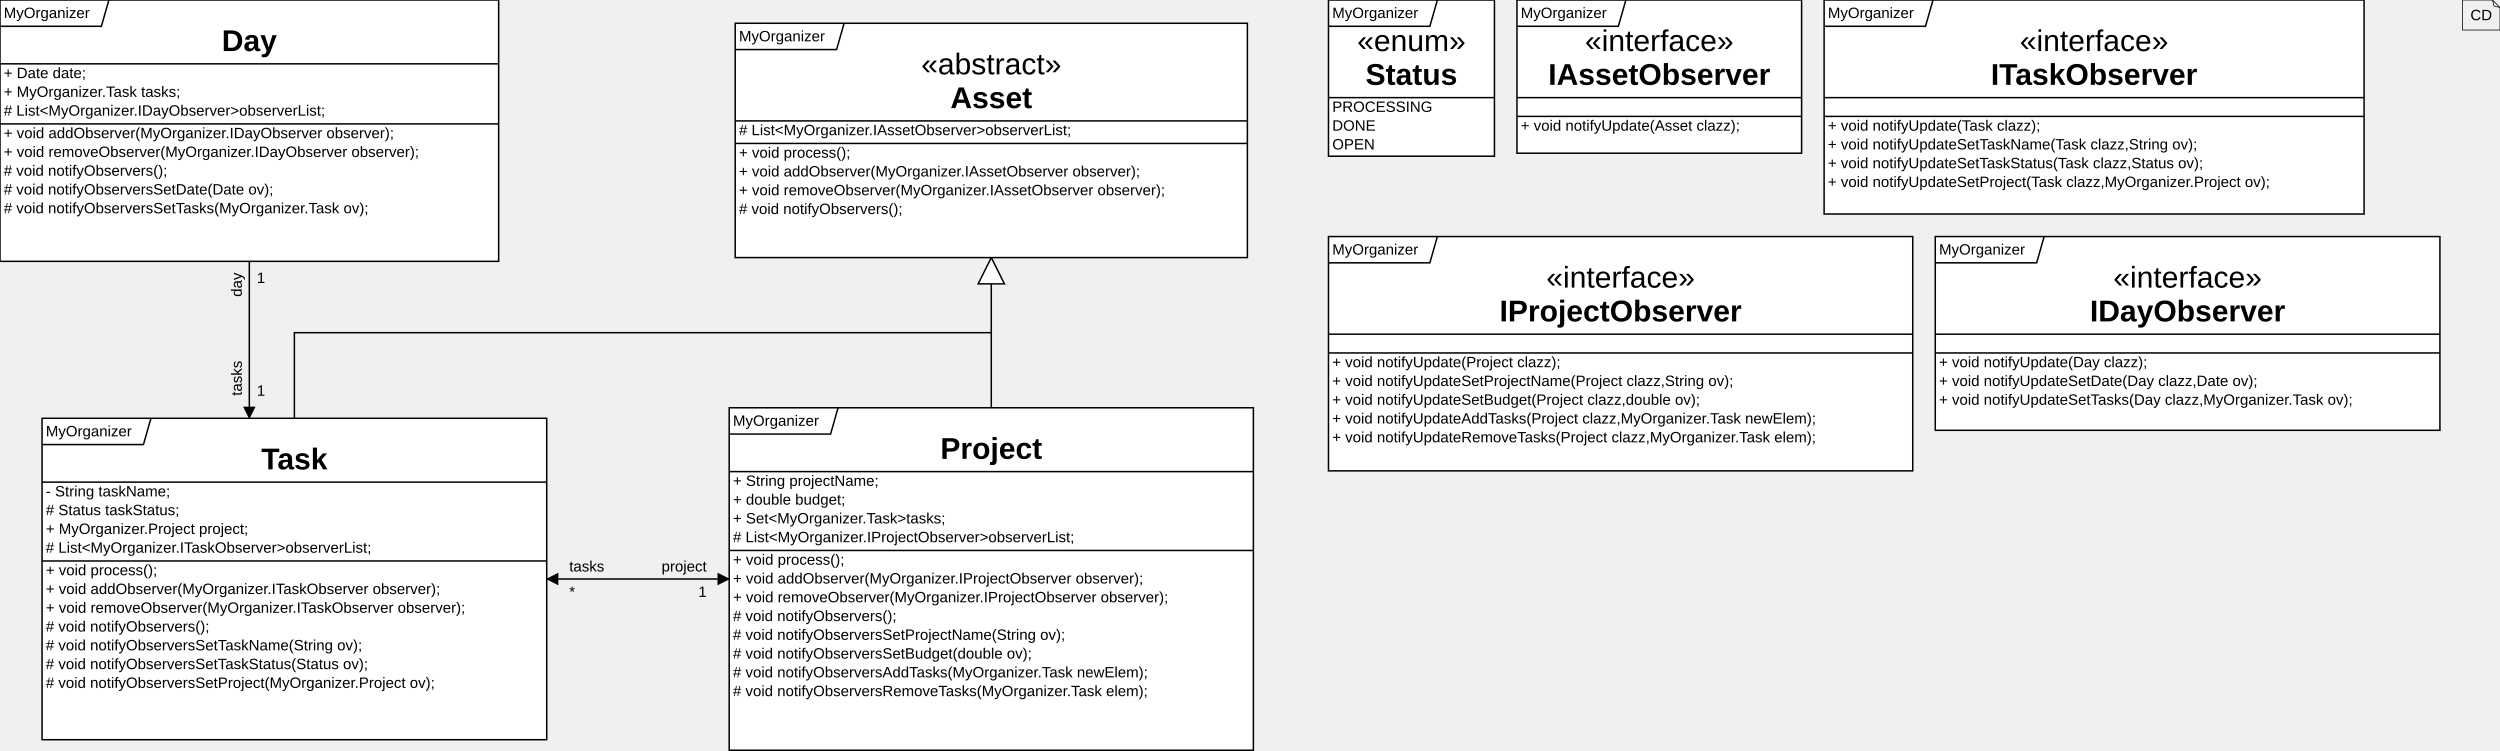
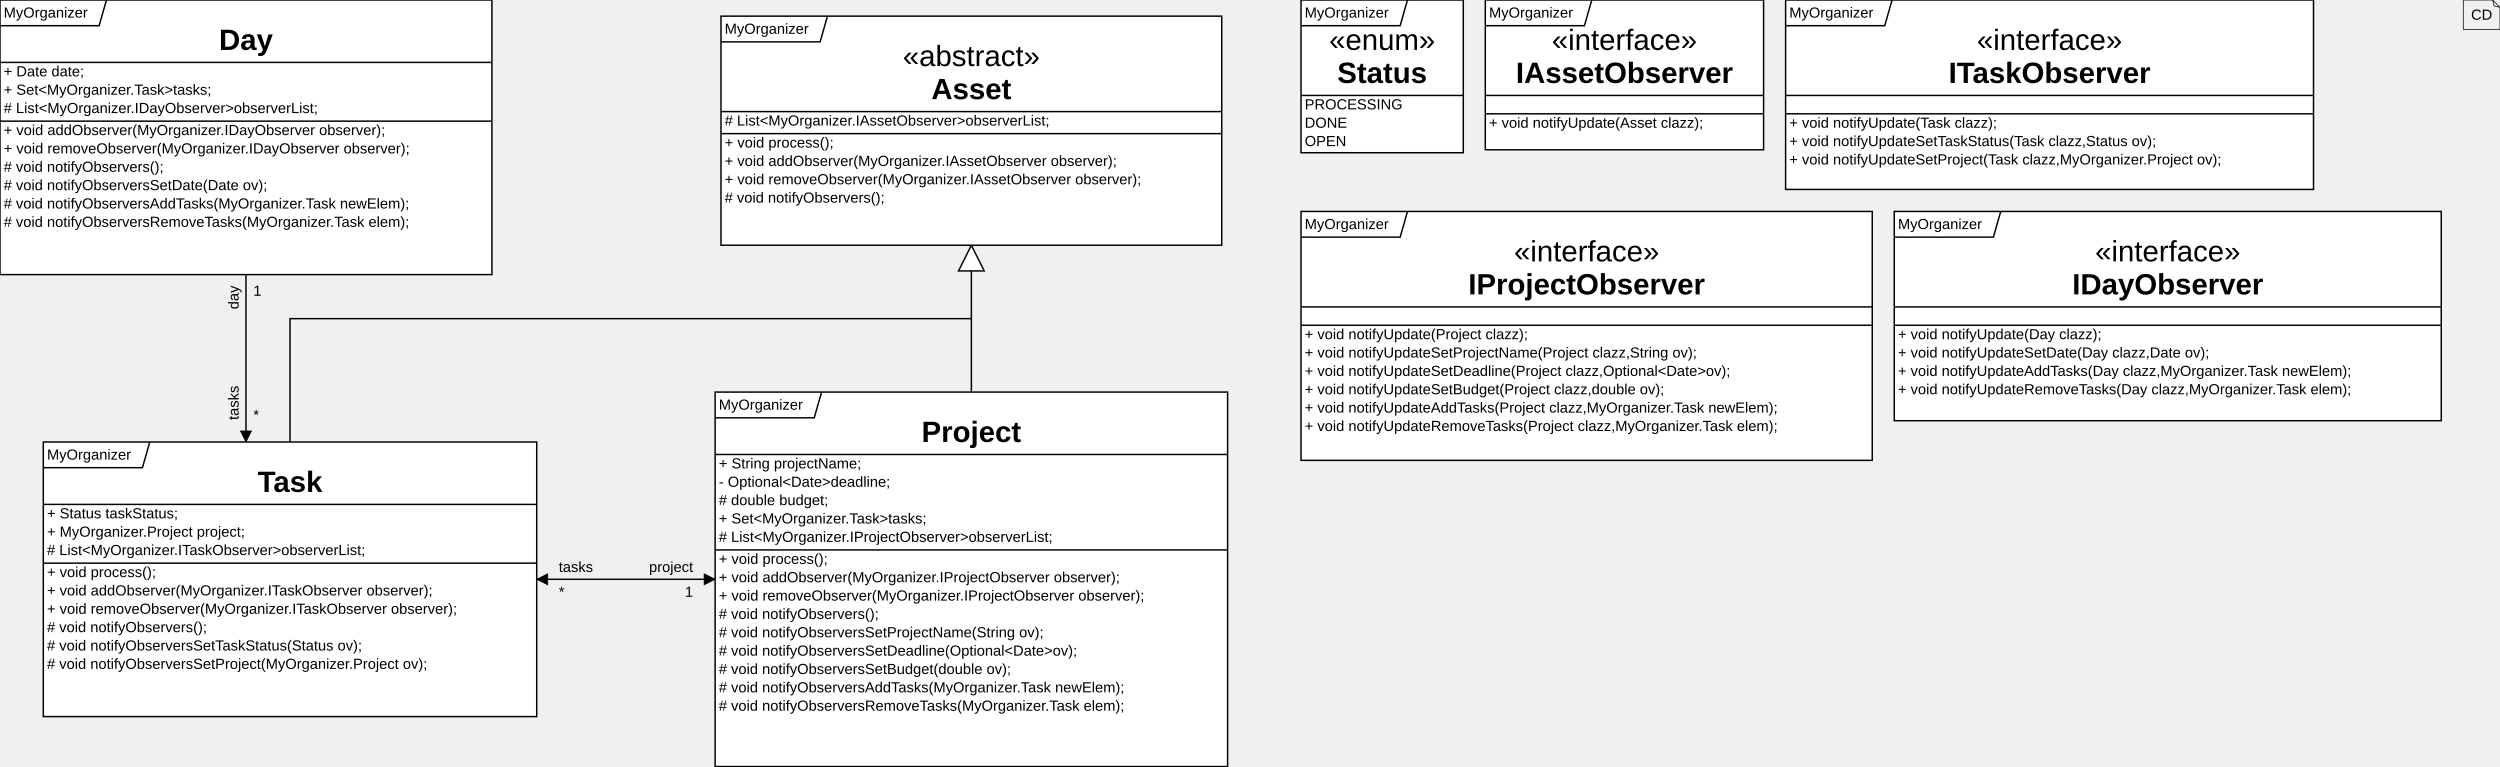
- <svg xmlns="http://www.w3.org/2000/svg" viewBox="0 0 3329.0 999.0">
-   <g>
-     <g>
-       <path class="edgeUnselected" d="M 1320.00, 443.00 L 1320.00, 343.00 " />
-       <text class="edgeUnselected" fill="black" font-family="Arial" font-size="20.0px" text-anchor="middle" transform="rotate(-90.0 1310.0 393.0)" x="1310.0" y="393.0" />
-     </g>
-     <path class="arrowInheritanceUnselected" d="M 1320.00, 343.00 L 1285.00, 325.50 L 1285.00, 360.50 Z " transform="rotate(270 1320.0 343.0)" />
-     <g>
-       <g>
-         <path class="edgeUnselected" d="M 392.00, 557.00 L 392.00, 443.00 L 1320.00, 443.00 " />
-         <text class="edgeUnselected" fill="black" font-family="Arial" font-size="20.0px" text-anchor="middle" transform="rotate(-90.0 382.0 500.0)" x="382.0" y="500.0" />
-       </g>
-     </g>
-     <g>
-       <g>
-         <path class="edgeUnselected" d="M 1320.00, 543.00 L 1320.00, 443.00 " />
-         <text class="edgeUnselected" fill="black" font-family="Arial" font-size="20.0px" text-anchor="middle" transform="rotate(-90.0 1310.0 493.0)" x="1310.0" y="493.0" />
-       </g>
-     </g>
-   </g>
-   <g>
-     <g>
-       <path class="edgeUnselected" d="M 332.00, 348.00 L 332.00, 557.00 " />
-       <text class="edgeUnselected" fill="black" font-family="Arial" font-size="20.0px" text-anchor="middle" transform="rotate(-90.0 322.0 452.5)" x="322.0" y="452.5" />
-     </g>
-     <g>
-       <g>
-         <path class="arrowUnselected" d="M 332.00, 348.00 L 317.00, 340.50 L 317.00, 355.50 Z " fill-opacity="0" stroke-opacity="0" transform="rotate(270 332.0 348.0)" />
-       </g>
-       <text class="edgeUnselected" dominant-baseline="baseline" fill="black" fill-opacity="1" font-family="Arial" font-size="20.0px" id="rotated-text-association-source" text-anchor="end" transform="rotate(-90 322.0 363.0)" x="322.0" y="363.0">day</text>
-       <text class="edgeUnselected" dominant-baseline="hanging" fill="black" fill-opacity="1" font-family="Arial" font-size="20.0px" id="non-rotated-text-association-source" text-anchor="start" x="342.0" y="363.0">1</text>
-     </g>
-     <g>
-       <g>
-         <path class="arrowUnselected" d="M 332.00, 348.00 L 309.50, 333.00 L 287.00, 348.00 L 309.50, 363.00 Z " fill-opacity="0" stroke-opacity="0" transform="rotate(270 332.0 348.0)" />
+ <svg xmlns="http://www.w3.org/2000/svg" viewBox="0 0 3405.0 1044.0">
+   <g>
+     <g>
+       <path class="edgeUnselected" d="M 1323.00, 434.00 L 1323.00, 334.00 " />
+       <text class="edgeUnselected" fill="black" font-family="Arial" font-size="20.0px" text-anchor="middle" transform="rotate(-90.0 1313.0 384.0)" x="1313.0" y="384.0" />
+     </g>
+     <path class="arrowInheritanceUnselected" d="M 1323.00, 334.00 L 1288.00, 316.50 L 1288.00, 351.50 Z " transform="rotate(270 1323.0 334.0)" />
+     <g>
+       <g>
+         <path class="edgeUnselected" d="M 395.00, 602.00 L 395.00, 434.00 L 1323.00, 434.00 " />
+         <text class="edgeUnselected" fill="black" font-family="Arial" font-size="20.0px" text-anchor="middle" transform="rotate(-90.0 385.0 518.0)" x="385.0" y="518.0" />
+       </g>
+     </g>
+     <g>
+       <g>
+         <path class="edgeUnselected" d="M 1323.00, 534.00 L 1323.00, 434.00 " />
+         <text class="edgeUnselected" fill="black" font-family="Arial" font-size="20.0px" text-anchor="middle" transform="rotate(-90.0 1313.0 484.0)" x="1313.0" y="484.0" />
+       </g>
+     </g>
+   </g>
+   <g>
+     <g>
+       <path class="edgeUnselected" d="M 335.00, 374.00 L 335.00, 602.00 " />
+       <text class="edgeUnselected" fill="black" font-family="Arial" font-size="20.0px" text-anchor="middle" transform="rotate(-90.0 325.0 488.0)" x="325.0" y="488.0" />
+     </g>
+     <g>
+       <g>
+         <path class="arrowUnselected" d="M 335.00, 374.00 L 320.00, 366.50 L 320.00, 381.50 Z " fill-opacity="0" stroke-opacity="0" transform="rotate(270 335.0 374.0)" />
+       </g>
+       <text class="edgeUnselected" dominant-baseline="baseline" fill="black" fill-opacity="1" font-family="Arial" font-size="20.0px" id="rotated-text-association-source" text-anchor="end" transform="rotate(-90 325.0 389.0)" x="325.0" y="389.0">day</text>
+       <text class="edgeUnselected" dominant-baseline="hanging" fill="black" fill-opacity="1" font-family="Arial" font-size="20.0px" id="non-rotated-text-association-source" text-anchor="start" x="345.0" y="389.0">1</text>
+     </g>
+     <g>
+       <g>
+         <path class="arrowUnselected" d="M 335.00, 374.00 L 312.50, 359.00 L 290.00, 374.00 L 312.50, 389.00 Z " fill-opacity="0" stroke-opacity="0" transform="rotate(270 335.0 374.0)" />
        <g>
-           <path class="arrowUnselected" d="M 332.00, 393.00 L 317.00, 385.50 L 317.00, 400.50 Z " fill-opacity="0" stroke-opacity="0" transform="rotate(270 332.0 393.0)" />
+           <path class="arrowUnselected" d="M 335.00, 419.00 L 320.00, 411.50 L 320.00, 426.50 Z " fill-opacity="0" stroke-opacity="0" transform="rotate(270 335.0 419.0)" />
        </g>
-         <text class="edgeUnselected" dominant-baseline="baseline" fill="black" fill-opacity="0" font-family="Arial" font-size="20.0px" id="rotated-text-composition-source" text-anchor="end" transform="rotate(-90 322.0 408.0)" x="322.0" y="408.0">day</text>
-       </g>
-     </g>
-     <g>
-       <g>
-         <path class="arrowUnselected" d="M 332.00, 557.00 L 317.00, 549.50 L 317.00, 564.50 Z " fill-opacity="1" stroke-opacity="1" transform="rotate(90 332.0 557.0)" />
-       </g>
-       <text class="edgeUnselected" dominant-baseline="baseline" fill="black" fill-opacity="1" font-family="Arial" font-size="20.0px" id="rotated-text-association-target" text-anchor="start" transform="rotate(-90 322.0 527.0)" x="322.0" y="527.0">tasks</text>
-       <text class="edgeUnselected" dominant-baseline="baseline" fill="black" fill-opacity="1" font-family="Arial" font-size="20.0px" id="non-rotated-text-association-target" text-anchor="start" x="342.0" y="527.0">1</text>
-     </g>
-     <g>
-       <g>
-         <path class="arrowUnselected" d="M 332.00, 557.00 L 309.50, 542.00 L 287.00, 557.00 L 309.50, 572.00 Z " fill-opacity="0" stroke-opacity="0" transform="rotate(90 332.0 557.0)" />
+         <text class="edgeUnselected" dominant-baseline="baseline" fill="black" fill-opacity="0" font-family="Arial" font-size="20.0px" id="rotated-text-composition-source" text-anchor="end" transform="rotate(-90 325.0 434.0)" x="325.0" y="434.0">day</text>
+       </g>
+     </g>
+     <g>
+       <g>
+         <path class="arrowUnselected" d="M 335.00, 602.00 L 320.00, 594.50 L 320.00, 609.50 Z " fill-opacity="1" stroke-opacity="1" transform="rotate(90 335.0 602.0)" />
+       </g>
+       <text class="edgeUnselected" dominant-baseline="baseline" fill="black" fill-opacity="1" font-family="Arial" font-size="20.0px" id="rotated-text-association-target" text-anchor="start" transform="rotate(-90 325.0 572.0)" x="325.0" y="572.0">tasks</text>
+       <text class="edgeUnselected" dominant-baseline="baseline" fill="black" fill-opacity="1" font-family="Arial" font-size="20.0px" id="non-rotated-text-association-target" text-anchor="start" x="345.0" y="572.0">*</text>
+     </g>
+     <g>
+       <g>
+         <path class="arrowUnselected" d="M 335.00, 602.00 L 312.50, 587.00 L 290.00, 602.00 L 312.50, 617.00 Z " fill-opacity="0" stroke-opacity="0" transform="rotate(90 335.0 602.0)" />
        <g>
-           <path class="arrowUnselected" d="M 332.00, 512.00 L 317.00, 504.50 L 317.00, 519.50 Z " fill-opacity="0" stroke-opacity="0" transform="rotate(90 332.0 512.0)" />
+           <path class="arrowUnselected" d="M 335.00, 557.00 L 320.00, 549.50 L 320.00, 564.50 Z " fill-opacity="0" stroke-opacity="0" transform="rotate(90 335.0 557.0)" />
        </g>
-         <text class="edgeUnselected" dominant-baseline="hanging" fill="black" fill-opacity="0" font-family="Arial" font-size="20.0px" id="rotated-text-composition-target" text-anchor="start" transform="rotate(-90 342.0 482.0)" x="342.0" y="482.0">tasks</text>
-       </g>
-     </g>
-   </g>
-   <g>
-     <g>
-       <path class="edgeUnselected" d="M 728.00, 771.00 L 971.00, 771.00 " />
-       <text class="edgeUnselected" fill="black" font-family="Arial" font-size="20.0px" text-anchor="middle" transform="rotate(0.0 849.5 761.0)" x="849.5" y="761.0" />
-     </g>
-     <g>
-       <g>
-         <path class="arrowUnselected" d="M 728.00, 771.00 L 713.00, 763.50 L 713.00, 778.50 Z " fill-opacity="1" stroke-opacity="1" transform="rotate(180 728.0 771.0)" />
-       </g>
-       <text class="edgeUnselected" dominant-baseline="baseline" fill="black" fill-opacity="1" font-family="Arial" font-size="20.0px" id="rotated-text-association-source" text-anchor="start" transform="rotate(0 758.0 761.0)" x="758.0" y="761.0">tasks</text>
-       <text class="edgeUnselected" dominant-baseline="hanging" fill="black" fill-opacity="1" font-family="Arial" font-size="20.0px" id="non-rotated-text-association-source" text-anchor="start" x="758.0" y="781.0">*</text>
-     </g>
-     <g>
-       <g>
-         <path class="arrowUnselected" d="M 728.00, 771.00 L 705.50, 756.00 L 683.00, 771.00 L 705.50, 786.00 Z " fill-opacity="0" stroke-opacity="0" transform="rotate(180 728.0 771.0)" />
+         <text class="edgeUnselected" dominant-baseline="hanging" fill="black" fill-opacity="0" font-family="Arial" font-size="20.0px" id="rotated-text-composition-target" text-anchor="start" transform="rotate(-90 345.0 527.0)" x="345.0" y="527.0">tasks</text>
+       </g>
+     </g>
+   </g>
+   <g>
+     <g>
+       <path class="edgeUnselected" d="M 731.00, 789.00 L 974.00, 789.00 " />
+       <text class="edgeUnselected" fill="black" font-family="Arial" font-size="20.0px" text-anchor="middle" transform="rotate(0.0 852.5 779.0)" x="852.5" y="779.0" />
+     </g>
+     <g>
+       <g>
+         <path class="arrowUnselected" d="M 731.00, 789.00 L 716.00, 781.50 L 716.00, 796.50 Z " fill-opacity="1" stroke-opacity="1" transform="rotate(180 731.0 789.0)" />
+       </g>
+       <text class="edgeUnselected" dominant-baseline="baseline" fill="black" fill-opacity="1" font-family="Arial" font-size="20.0px" id="rotated-text-association-source" text-anchor="start" transform="rotate(0 761.0 779.0)" x="761.0" y="779.0">tasks</text>
+       <text class="edgeUnselected" dominant-baseline="hanging" fill="black" fill-opacity="1" font-family="Arial" font-size="20.0px" id="non-rotated-text-association-source" text-anchor="start" x="761.0" y="799.0">*</text>
+     </g>
+     <g>
+       <g>
+         <path class="arrowUnselected" d="M 731.00, 789.00 L 708.50, 774.00 L 686.00, 789.00 L 708.50, 804.00 Z " fill-opacity="0" stroke-opacity="0" transform="rotate(180 731.0 789.0)" />
        <g>
-           <path class="arrowUnselected" d="M 773.00, 771.00 L 758.00, 763.50 L 758.00, 778.50 Z " fill-opacity="0" stroke-opacity="0" transform="rotate(180 773.0 771.0)" />
+           <path class="arrowUnselected" d="M 776.00, 789.00 L 761.00, 781.50 L 761.00, 796.50 Z " fill-opacity="0" stroke-opacity="0" transform="rotate(180 776.0 789.0)" />
        </g>
-         <text class="edgeUnselected" dominant-baseline="hanging" fill="black" fill-opacity="0" font-family="Arial" font-size="20.0px" id="rotated-text-composition-source" text-anchor="start" transform="rotate(0 803.0 781.0)" x="803.0" y="781.0">tasks</text>
-       </g>
-     </g>
-     <g>
-       <g>
-         <path class="arrowUnselected" d="M 971.00, 771.00 L 956.00, 763.50 L 956.00, 778.50 Z " fill-opacity="1" stroke-opacity="1" transform="rotate(0 971.0 771.0)" />
-       </g>
-       <text class="edgeUnselected" dominant-baseline="baseline" fill="black" fill-opacity="1" font-family="Arial" font-size="20.0px" id="rotated-text-association-target" text-anchor="end" transform="rotate(0 941.0 761.0)" x="941.0" y="761.0">project</text>
-       <text class="edgeUnselected" dominant-baseline="hanging" fill="black" fill-opacity="1" font-family="Arial" font-size="20.0px" id="non-rotated-text-association-target" text-anchor="end" x="941.0" y="781.0">1</text>
-     </g>
-     <g>
-       <g>
-         <path class="arrowUnselected" d="M 971.00, 771.00 L 948.50, 756.00 L 926.00, 771.00 L 948.50, 786.00 Z " fill-opacity="0" stroke-opacity="0" transform="rotate(0 971.0 771.0)" />
+         <text class="edgeUnselected" dominant-baseline="hanging" fill="black" fill-opacity="0" font-family="Arial" font-size="20.0px" id="rotated-text-composition-source" text-anchor="start" transform="rotate(0 806.0 799.0)" x="806.0" y="799.0">tasks</text>
+       </g>
+     </g>
+     <g>
+       <g>
+         <path class="arrowUnselected" d="M 974.00, 789.00 L 959.00, 781.50 L 959.00, 796.50 Z " fill-opacity="1" stroke-opacity="1" transform="rotate(0 974.0 789.0)" />
+       </g>
+       <text class="edgeUnselected" dominant-baseline="baseline" fill="black" fill-opacity="1" font-family="Arial" font-size="20.0px" id="rotated-text-association-target" text-anchor="end" transform="rotate(0 944.0 779.0)" x="944.0" y="779.0">project</text>
+       <text class="edgeUnselected" dominant-baseline="hanging" fill="black" fill-opacity="1" font-family="Arial" font-size="20.0px" id="non-rotated-text-association-target" text-anchor="end" x="944.0" y="799.0">1</text>
+     </g>
+     <g>
+       <g>
+         <path class="arrowUnselected" d="M 974.00, 789.00 L 951.50, 774.00 L 929.00, 789.00 L 951.50, 804.00 Z " fill-opacity="0" stroke-opacity="0" transform="rotate(0 974.0 789.0)" />
        <g>
-           <path class="arrowUnselected" d="M 926.00, 771.00 L 911.00, 763.50 L 911.00, 778.50 Z " fill-opacity="0" stroke-opacity="0" transform="rotate(0 926.0 771.0)" />
+           <path class="arrowUnselected" d="M 929.00, 789.00 L 914.00, 781.50 L 914.00, 796.50 Z " fill-opacity="0" stroke-opacity="0" transform="rotate(0 929.0 789.0)" />
        </g>
-         <text class="edgeUnselected" dominant-baseline="baseline" fill="black" fill-opacity="0" font-family="Arial" font-size="20.0px" id="rotated-text-composition-target" text-anchor="end" transform="rotate(0 896.0 761.0)" x="896.0" y="761.0">project</text>
-       </g>
-     </g>
-   </g>
-   <g>
-     <rect class="class-rect" fill="white" height="208.0" stroke="black" width="221.0" x="1769.0" y="0.0" />
-     <text class="clickable-class-component" dy="0.7em" fill="black" font-family="Arial" font-size="20.0px" opacity="1.0" x="1774.0" y="10.0">MyOrganizer</text>
-     <path class="inter-class-separator" d="M 1769.00, 35.00 L 1904.00, 35.00 L 1914.00, 0.00 " fill="none" opacity="1.0" stroke="black" />
-     <text dy="0.7em" fill="black" font-family="Arial" font-size="40.0px" text-anchor="middle" x="1879.5" y="40.0">«enum»</text>
-     <text dy="0.7em" fill="black" font-family="Arial" font-size="40.0px" font-weight="bold" text-anchor="middle" x="1879.5" y="85.0">Status</text>
-     <line class="inner-class-separator" opacity="1.0" stroke="black" x1="1769.0" x2="1990.0" y1="130.0" y2="130.0" />
-     <g>
-       <text dy="0.7em" fill="black" font-family="Arial" font-size="20.0px" x="1774.0" y="135.0">PROCESSING</text>
-       <text dy="0.7em" fill="black" font-family="Arial" font-size="20.0px" x="1774.0" y="160.0">DONE</text>
-       <text dy="0.7em" fill="black" font-family="Arial" font-size="20.0px" x="1774.0" y="185.0">OPEN</text>
-     </g>
-     <line class="inner-class-separator" opacity="0.0" stroke="black" x1="1769.0" x2="1990.0" y1="210.0" y2="210.0" />
-     <g />
-     <line class="inner-class-separator" opacity="0.0" stroke="black" x1="1769.0" x2="1990.0" y1="210.0" y2="210.0" />
-     <g />
-   </g>
-   <g>
-     <rect class="class-rect" fill="white" height="312.0" stroke="black" width="682.0" x="979.0" y="31.0" />
-     <text dy="0.7em" fill="black" font-family="Arial" font-size="20.0px" opacity="1.0" x="984.0" y="41.0">MyOrganizer</text>
-     <path class="inter-class-separator" d="M 979.00, 66.00 L 1114.00, 66.00 L 1124.00, 31.00 " fill="none" opacity="1.0" stroke="black" />
-     <text dy="0.7em" fill="black" font-family="Arial" font-size="40.0px" opacity="1.0" text-anchor="middle" x="1320.0" y="71.0">«abstract»</text>
-     <text dy="0.7em" fill="black" font-family="Arial" font-size="40.0px" font-weight="bold" text-anchor="middle" x="1320.0" y="116.0">Asset</text>
-     <line class="inner-class-separator" opacity="1.0" stroke="black" x1="979.0" x2="1661.0" y1="161.0" y2="161.0" />
-     <g>
-       <text dy="0.7em" fill="black" font-family="Arial" font-size="20.0px" text-decoration="" x="984.0" y="166.0">#  List&lt;MyOrganizer.IAssetObserver&gt;observerList;
- </text>
-     </g>
-     <line class="inner-class-separator" opacity="1.0" stroke="black" x1="979.0" x2="1661.0" y1="191.0" y2="191.0" />
-     <g>
-       <text dy="0.7em" fill="black" font-family="Arial" font-size="20.0px" text-decoration="" x="984.0" y="196.0">+  void process();
- </text>
-       <text dy="0.7em" fill="black" font-family="Arial" font-size="20.0px" text-decoration="" x="984.0" y="221.0">+  void addObserver(MyOrganizer.IAssetObserver observer);
- </text>
-       <text dy="0.7em" fill="black" font-family="Arial" font-size="20.0px" text-decoration="" x="984.0" y="246.0">+  void removeObserver(MyOrganizer.IAssetObserver observer);
- </text>
-       <text dy="0.7em" fill="black" font-family="Arial" font-size="20.0px" text-decoration="" x="984.0" y="271.0">#  void notifyObservers();
- </text>
-     </g>
-   </g>
-   <g>
-     <rect class="class-rect" fill="white" height="428.0" stroke="black" width="672.0" x="56.0" y="557.0" />
-     <text dy="0.7em" fill="black" font-family="Arial" font-size="20.0px" opacity="1.0" x="61.0" y="567.0">MyOrganizer</text>
-     <path class="inter-class-separator" d="M 56.00, 592.00 L 191.00, 592.00 L 201.00, 557.00 " fill="none" opacity="1.0" stroke="black" />
-     <text dy="0.7em" fill="black" font-family="Arial" font-size="40.0px" opacity="0.0" text-anchor="middle" x="392.0" y="597.0" />
-     <text dy="0.7em" fill="black" font-family="Arial" font-size="40.0px" font-weight="bold" text-anchor="middle" x="392.0" y="597.0">Task</text>
-     <line class="inner-class-separator" opacity="1.0" stroke="black" x1="56.0" x2="728.0" y1="642.0" y2="642.0" />
-     <g>
-       <text dy="0.7em" fill="black" font-family="Arial" font-size="20.0px" text-decoration="" x="61.0" y="647.0">-  String taskName;
- </text>
-       <text dy="0.7em" fill="black" font-family="Arial" font-size="20.0px" text-decoration="" x="61.0" y="672.0">#  Status taskStatus;
- </text>
-       <text dy="0.7em" fill="black" font-family="Arial" font-size="20.0px" text-decoration="" x="61.0" y="697.0">+  MyOrganizer.Project project;
- </text>
-       <text dy="0.7em" fill="black" font-family="Arial" font-size="20.0px" text-decoration="" x="61.0" y="722.0">#  List&lt;MyOrganizer.ITaskObserver&gt;observerList;
- </text>
-     </g>
-     <line class="inner-class-separator" opacity="1.0" stroke="black" x1="56.0" x2="728.0" y1="747.0" y2="747.0" />
-     <g>
-       <text dy="0.7em" fill="black" font-family="Arial" font-size="20.0px" text-decoration="" x="61.0" y="752.0">+  void process();
- </text>
-       <text dy="0.7em" fill="black" font-family="Arial" font-size="20.0px" text-decoration="" x="61.0" y="777.0">+  void addObserver(MyOrganizer.ITaskObserver observer);
- </text>
-       <text dy="0.7em" fill="black" font-family="Arial" font-size="20.0px" text-decoration="" x="61.0" y="802.0">+  void removeObserver(MyOrganizer.ITaskObserver observer);
- </text>
-       <text dy="0.7em" fill="black" font-family="Arial" font-size="20.0px" text-decoration="" x="61.0" y="827.0">#  void notifyObservers();
- </text>
-       <text dy="0.7em" fill="black" font-family="Arial" font-size="20.0px" text-decoration="" x="61.0" y="852.0">#  void notifyObserversSetTaskName(String ov);
- </text>
-       <text dy="0.7em" fill="black" font-family="Arial" font-size="20.0px" text-decoration="" x="61.0" y="877.0">#  void notifyObserversSetTaskStatus(Status ov);
- </text>
-       <text dy="0.7em" fill="black" font-family="Arial" font-size="20.0px" text-decoration="" x="61.0" y="902.0">#  void notifyObserversSetProject(MyOrganizer.Project ov);
- </text>
-     </g>
-   </g>
-   <g>
-     <rect class="class-rect" fill="white" height="456.0" stroke="black" width="698.0" x="971.0" y="543.0" />
-     <text dy="0.7em" fill="black" font-family="Arial" font-size="20.0px" opacity="1.0" x="976.0" y="553.0">MyOrganizer</text>
-     <path class="inter-class-separator" d="M 971.00, 578.00 L 1106.00, 578.00 L 1116.00, 543.00 " fill="none" opacity="1.0" stroke="black" />
-     <text dy="0.7em" fill="black" font-family="Arial" font-size="40.0px" opacity="0.0" text-anchor="middle" x="1320.0" y="583.0" />
-     <text dy="0.7em" fill="black" font-family="Arial" font-size="40.0px" font-weight="bold" text-anchor="middle" x="1320.0" y="583.0">Project</text>
-     <line class="inner-class-separator" opacity="1.0" stroke="black" x1="971.0" x2="1669.0" y1="628.0" y2="628.0" />
-     <g>
-       <text dy="0.7em" fill="black" font-family="Arial" font-size="20.0px" text-decoration="" x="976.0" y="633.0">+  String projectName;
- </text>
-       <text dy="0.7em" fill="black" font-family="Arial" font-size="20.0px" text-decoration="" x="976.0" y="658.0">+  double budget;
- </text>
-       <text dy="0.7em" fill="black" font-family="Arial" font-size="20.0px" text-decoration="" x="976.0" y="683.0">+  Set&lt;MyOrganizer.Task&gt;tasks;
- </text>
-       <text dy="0.7em" fill="black" font-family="Arial" font-size="20.0px" text-decoration="" x="976.0" y="708.0">#  List&lt;MyOrganizer.IProjectObserver&gt;observerList;
- </text>
-     </g>
-     <line class="inner-class-separator" opacity="1.0" stroke="black" x1="971.0" x2="1669.0" y1="733.0" y2="733.0" />
-     <g>
-       <text dy="0.7em" fill="black" font-family="Arial" font-size="20.0px" text-decoration="" x="976.0" y="738.0">+  void process();
- </text>
-       <text dy="0.7em" fill="black" font-family="Arial" font-size="20.0px" text-decoration="" x="976.0" y="763.0">+  void addObserver(MyOrganizer.IProjectObserver observer);
- </text>
-       <text dy="0.7em" fill="black" font-family="Arial" font-size="20.0px" text-decoration="" x="976.0" y="788.0">+  void removeObserver(MyOrganizer.IProjectObserver observer);
- </text>
-       <text dy="0.7em" fill="black" font-family="Arial" font-size="20.0px" text-decoration="" x="976.0" y="813.0">#  void notifyObservers();
- </text>
-       <text dy="0.7em" fill="black" font-family="Arial" font-size="20.0px" text-decoration="" x="976.0" y="838.0">#  void notifyObserversSetProjectName(String ov);
- </text>
-       <text dy="0.7em" fill="black" font-family="Arial" font-size="20.0px" text-decoration="" x="976.0" y="863.0">#  void notifyObserversSetBudget(double ov);
- </text>
-       <text dy="0.7em" fill="black" font-family="Arial" font-size="20.0px" text-decoration="" x="976.0" y="888.0">#  void notifyObserversAddTasks(MyOrganizer.Task newElem);
- </text>
-       <text dy="0.7em" fill="black" font-family="Arial" font-size="20.0px" text-decoration="" x="976.0" y="913.0">#  void notifyObserversRemoveTasks(MyOrganizer.Task elem);
- </text>
-     </g>
-   </g>
-   <g>
-     <rect class="class-rect" fill="white" height="348.0" stroke="black" width="664.0" x="0.0" y="0.0" />
+         <text class="edgeUnselected" dominant-baseline="baseline" fill="black" fill-opacity="0" font-family="Arial" font-size="20.0px" id="rotated-text-composition-target" text-anchor="end" transform="rotate(0 899.0 779.0)" x="899.0" y="779.0">project</text>
+       </g>
+     </g>
+   </g>
+   <g>
+     <rect class="class-rect" fill="white" height="208.0" stroke="black" width="221.0" x="1772.0" y="0.0" />
+     <text class="clickable-class-component" dy="0.7em" fill="black" font-family="Arial" font-size="20.0px" opacity="1.0" x="1777.0" y="10.0">MyOrganizer</text>
+     <path class="inter-class-separator" d="M 1772.00, 35.00 L 1907.00, 35.00 L 1917.00, 0.00 " fill="none" opacity="1.0" stroke="black" />
+     <text dy="0.7em" fill="black" font-family="Arial" font-size="40.0px" text-anchor="middle" x="1882.5" y="40.0">«enum»</text>
+     <text dy="0.7em" fill="black" font-family="Arial" font-size="40.0px" font-weight="bold" text-anchor="middle" x="1882.5" y="85.0">Status</text>
+     <line class="inner-class-separator" opacity="1.0" stroke="black" x1="1772.0" x2="1993.0" y1="130.0" y2="130.0" />
+     <g>
+       <text dy="0.7em" fill="black" font-family="Arial" font-size="20.0px" x="1777.0" y="135.0">PROCESSING</text>
+       <text dy="0.7em" fill="black" font-family="Arial" font-size="20.0px" x="1777.0" y="160.0">DONE</text>
+       <text dy="0.7em" fill="black" font-family="Arial" font-size="20.0px" x="1777.0" y="185.0">OPEN</text>
+     </g>
+     <line class="inner-class-separator" opacity="0.0" stroke="black" x1="1772.0" x2="1993.0" y1="210.0" y2="210.0" />
+     <g />
+     <line class="inner-class-separator" opacity="0.0" stroke="black" x1="1772.0" x2="1993.0" y1="210.0" y2="210.0" />
+     <g />
+   </g>
+   <g>
+     <rect class="class-rect" fill="white" height="312.0" stroke="black" width="682.0" x="982.0" y="22.0" />
+     <text dy="0.7em" fill="black" font-family="Arial" font-size="20.0px" opacity="1.0" x="987.0" y="32.0">MyOrganizer</text>
+     <path class="inter-class-separator" d="M 982.00, 57.00 L 1117.00, 57.00 L 1127.00, 22.00 " fill="none" opacity="1.0" stroke="black" />
+     <text dy="0.7em" fill="black" font-family="Arial" font-size="40.0px" opacity="1.0" text-anchor="middle" x="1323.0" y="62.0">«abstract»</text>
+     <text dy="0.7em" fill="black" font-family="Arial" font-size="40.0px" font-weight="bold" text-anchor="middle" x="1323.0" y="107.0">Asset</text>
+     <line class="inner-class-separator" opacity="1.0" stroke="black" x1="982.0" x2="1664.0" y1="152.0" y2="152.0" />
+     <g>
+       <text dy="0.7em" fill="black" font-family="Arial" font-size="20.0px" text-decoration="" x="987.0" y="157.0">#  List&lt;MyOrganizer.IAssetObserver&gt;observerList;
+ </text>
+     </g>
+     <line class="inner-class-separator" opacity="1.0" stroke="black" x1="982.0" x2="1664.0" y1="182.0" y2="182.0" />
+     <g>
+       <text dy="0.7em" fill="black" font-family="Arial" font-size="20.0px" text-decoration="" x="987.0" y="187.0">+  void process();
+ </text>
+       <text dy="0.7em" fill="black" font-family="Arial" font-size="20.0px" text-decoration="" x="987.0" y="212.0">+  void addObserver(MyOrganizer.IAssetObserver observer);
+ </text>
+       <text dy="0.7em" fill="black" font-family="Arial" font-size="20.0px" text-decoration="" x="987.0" y="237.0">+  void removeObserver(MyOrganizer.IAssetObserver observer);
+ </text>
+       <text dy="0.7em" fill="black" font-family="Arial" font-size="20.0px" text-decoration="" x="987.0" y="262.0">#  void notifyObservers();
+ </text>
+     </g>
+   </g>
+   <g>
+     <rect class="class-rect" fill="white" height="374.0" stroke="black" width="672.0" x="59.0" y="602.0" />
+     <text dy="0.7em" fill="black" font-family="Arial" font-size="20.0px" opacity="1.0" x="64.0" y="612.0">MyOrganizer</text>
+     <path class="inter-class-separator" d="M 59.00, 637.00 L 194.00, 637.00 L 204.00, 602.00 " fill="none" opacity="1.0" stroke="black" />
+     <text dy="0.7em" fill="black" font-family="Arial" font-size="40.0px" opacity="0.0" text-anchor="middle" x="395.0" y="642.0" />
+     <text dy="0.7em" fill="black" font-family="Arial" font-size="40.0px" font-weight="bold" text-anchor="middle" x="395.0" y="642.0">Task</text>
+     <line class="inner-class-separator" opacity="1.0" stroke="black" x1="59.0" x2="731.0" y1="687.0" y2="687.0" />
+     <g>
+       <text dy="0.7em" fill="black" font-family="Arial" font-size="20.0px" text-decoration="" x="64.0" y="692.0">+  Status taskStatus;
+ </text>
+       <text dy="0.7em" fill="black" font-family="Arial" font-size="20.0px" text-decoration="" x="64.0" y="717.0">+  MyOrganizer.Project project;
+ </text>
+       <text dy="0.7em" fill="black" font-family="Arial" font-size="20.0px" text-decoration="" x="64.0" y="742.0">#  List&lt;MyOrganizer.ITaskObserver&gt;observerList;
+ </text>
+     </g>
+     <line class="inner-class-separator" opacity="1.0" stroke="black" x1="59.0" x2="731.0" y1="767.0" y2="767.0" />
+     <g>
+       <text dy="0.7em" fill="black" font-family="Arial" font-size="20.0px" text-decoration="" x="64.0" y="772.0">+  void process();
+ </text>
+       <text dy="0.7em" fill="black" font-family="Arial" font-size="20.0px" text-decoration="" x="64.0" y="797.0">+  void addObserver(MyOrganizer.ITaskObserver observer);
+ </text>
+       <text dy="0.7em" fill="black" font-family="Arial" font-size="20.0px" text-decoration="" x="64.0" y="822.0">+  void removeObserver(MyOrganizer.ITaskObserver observer);
+ </text>
+       <text dy="0.7em" fill="black" font-family="Arial" font-size="20.0px" text-decoration="" x="64.0" y="847.0">#  void notifyObservers();
+ </text>
+       <text dy="0.7em" fill="black" font-family="Arial" font-size="20.0px" text-decoration="" x="64.0" y="872.0">#  void notifyObserversSetTaskStatus(Status ov);
+ </text>
+       <text dy="0.7em" fill="black" font-family="Arial" font-size="20.0px" text-decoration="" x="64.0" y="897.0">#  void notifyObserversSetProject(MyOrganizer.Project ov);
+ </text>
+     </g>
+   </g>
+   <g>
+     <rect class="class-rect" fill="white" height="510.0" stroke="black" width="698.0" x="974.0" y="534.0" />
+     <text dy="0.7em" fill="black" font-family="Arial" font-size="20.0px" opacity="1.0" x="979.0" y="544.0">MyOrganizer</text>
+     <path class="inter-class-separator" d="M 974.00, 569.00 L 1109.00, 569.00 L 1119.00, 534.00 " fill="none" opacity="1.0" stroke="black" />
+     <text dy="0.7em" fill="black" font-family="Arial" font-size="40.0px" opacity="0.0" text-anchor="middle" x="1323.0" y="574.0" />
+     <text dy="0.7em" fill="black" font-family="Arial" font-size="40.0px" font-weight="bold" text-anchor="middle" x="1323.0" y="574.0">Project</text>
+     <line class="inner-class-separator" opacity="1.0" stroke="black" x1="974.0" x2="1672.0" y1="619.0" y2="619.0" />
+     <g>
+       <text dy="0.7em" fill="black" font-family="Arial" font-size="20.0px" text-decoration="" x="979.0" y="624.0">+  String projectName;
+ </text>
+       <text dy="0.7em" fill="black" font-family="Arial" font-size="20.0px" text-decoration="" x="979.0" y="649.0">-  Optional&lt;Date&gt;deadline;
+ </text>
+       <text dy="0.7em" fill="black" font-family="Arial" font-size="20.0px" text-decoration="" x="979.0" y="674.0">#  double budget;
+ </text>
+       <text dy="0.7em" fill="black" font-family="Arial" font-size="20.0px" text-decoration="" x="979.0" y="699.0">+  Set&lt;MyOrganizer.Task&gt;tasks;
+ </text>
+       <text dy="0.7em" fill="black" font-family="Arial" font-size="20.0px" text-decoration="" x="979.0" y="724.0">#  List&lt;MyOrganizer.IProjectObserver&gt;observerList;
+ </text>
+     </g>
+     <line class="inner-class-separator" opacity="1.0" stroke="black" x1="974.0" x2="1672.0" y1="749.0" y2="749.0" />
+     <g>
+       <text dy="0.7em" fill="black" font-family="Arial" font-size="20.0px" text-decoration="" x="979.0" y="754.0">+  void process();
+ </text>
+       <text dy="0.7em" fill="black" font-family="Arial" font-size="20.0px" text-decoration="" x="979.0" y="779.0">+  void addObserver(MyOrganizer.IProjectObserver observer);
+ </text>
+       <text dy="0.7em" fill="black" font-family="Arial" font-size="20.0px" text-decoration="" x="979.0" y="804.0">+  void removeObserver(MyOrganizer.IProjectObserver observer);
+ </text>
+       <text dy="0.7em" fill="black" font-family="Arial" font-size="20.0px" text-decoration="" x="979.0" y="829.0">#  void notifyObservers();
+ </text>
+       <text dy="0.7em" fill="black" font-family="Arial" font-size="20.0px" text-decoration="" x="979.0" y="854.0">#  void notifyObserversSetProjectName(String ov);
+ </text>
+       <text dy="0.7em" fill="black" font-family="Arial" font-size="20.0px" text-decoration="" x="979.0" y="879.0">#  void notifyObserversSetDeadline(Optional&lt;Date&gt;ov);
+ </text>
+       <text dy="0.7em" fill="black" font-family="Arial" font-size="20.0px" text-decoration="" x="979.0" y="904.0">#  void notifyObserversSetBudget(double ov);
+ </text>
+       <text dy="0.7em" fill="black" font-family="Arial" font-size="20.0px" text-decoration="" x="979.0" y="929.0">#  void notifyObserversAddTasks(MyOrganizer.Task newElem);
+ </text>
+       <text dy="0.7em" fill="black" font-family="Arial" font-size="20.0px" text-decoration="" x="979.0" y="954.0">#  void notifyObserversRemoveTasks(MyOrganizer.Task elem);
+ </text>
+     </g>
+   </g>
+   <g>
+     <rect class="class-rect" fill="white" height="374.0" stroke="black" width="670.0" x="0.0" y="0.0" />
    <text dy="0.7em" fill="black" font-family="Arial" font-size="20.0px" opacity="1.0" x="5.0" y="10.0">MyOrganizer</text>
    <path class="inter-class-separator" d="M 0.00, 35.00 L 135.00, 35.00 L 145.00, 0.00 " fill="none" opacity="1.0" stroke="black" />
-     <text dy="0.7em" fill="black" font-family="Arial" font-size="40.0px" opacity="0.0" text-anchor="middle" x="332.0" y="40.0" />
-     <text dy="0.7em" fill="black" font-family="Arial" font-size="40.0px" font-weight="bold" text-anchor="middle" x="332.0" y="40.0">Day</text>
-     <line class="inner-class-separator" opacity="1.0" stroke="black" x1="0.0" x2="664.0" y1="85.0" y2="85.0" />
+     <text dy="0.7em" fill="black" font-family="Arial" font-size="40.0px" opacity="0.0" text-anchor="middle" x="335.0" y="40.0" />
+     <text dy="0.7em" fill="black" font-family="Arial" font-size="40.0px" font-weight="bold" text-anchor="middle" x="335.0" y="40.0">Day</text>
+     <line class="inner-class-separator" opacity="1.0" stroke="black" x1="0.0" x2="670.0" y1="85.0" y2="85.0" />
    <g>
      <text dy="0.7em" fill="black" font-family="Arial" font-size="20.0px" text-decoration="" x="5.0" y="90.0">+  Date date;
</text>
-       <text dy="0.7em" fill="black" font-family="Arial" font-size="20.0px" text-decoration="" x="5.0" y="115.0">+  MyOrganizer.Task tasks;
+       <text dy="0.7em" fill="black" font-family="Arial" font-size="20.0px" text-decoration="" x="5.0" y="115.0">+  Set&lt;MyOrganizer.Task&gt;tasks;
</text>
      <text dy="0.7em" fill="black" font-family="Arial" font-size="20.0px" text-decoration="" x="5.0" y="140.0">#  List&lt;MyOrganizer.IDayObserver&gt;observerList;
</text>
    </g>
-     <line class="inner-class-separator" opacity="1.0" stroke="black" x1="0.0" x2="664.0" y1="165.0" y2="165.0" />
+     <line class="inner-class-separator" opacity="1.0" stroke="black" x1="0.0" x2="670.0" y1="165.0" y2="165.0" />
    <g>
      <text dy="0.7em" fill="black" font-family="Arial" font-size="20.0px" text-decoration="" x="5.0" y="170.0">+  void addObserver(MyOrganizer.IDayObserver observer);
</text>
      <text dy="0.7em" fill="black" font-family="Arial" font-size="20.0px" text-decoration="" x="5.0" y="195.0">+  void removeObserver(MyOrganizer.IDayObserver observer);
</text>
      <text dy="0.7em" fill="black" font-family="Arial" font-size="20.0px" text-decoration="" x="5.0" y="220.0">#  void notifyObservers();
</text>
      <text dy="0.7em" fill="black" font-family="Arial" font-size="20.0px" text-decoration="" x="5.0" y="245.0">#  void notifyObserversSetDate(Date ov);
</text>
-       <text dy="0.7em" fill="black" font-family="Arial" font-size="20.0px" text-decoration="" x="5.0" y="270.0">#  void notifyObserversSetTasks(MyOrganizer.Task ov);
- </text>
-     </g>
-   </g>
-   <g>
-     <rect class="class-rect" fill="white" height="204.0" stroke="black" width="379.0" x="2020.0" y="0.0" />
-     <text dy="0.7em" fill="black" font-family="Arial" font-size="20.0px" opacity="1.0" x="2025.0" y="10.0">MyOrganizer</text>
-     <path class="inter-class-separator" d="M 2020.00, 35.00 L 2155.00, 35.00 L 2165.00, 0.00 " fill="none" opacity="1.0" stroke="black" />
-     <text dy="0.7em" fill="black" font-family="Arial" font-size="40.0px" opacity="1.0" text-anchor="middle" x="2209.5" y="40.0">«interface»</text>
-     <text dy="0.7em" fill="black" font-family="Arial" font-size="40.0px" font-weight="bold" text-anchor="middle" x="2209.5" y="85.0">IAssetObserver</text>
-     <line class="inner-class-separator" opacity="1.0" stroke="black" x1="2020.0" x2="2399.0" y1="130.0" y2="130.0" />
-     <g />
-     <line class="inner-class-separator" opacity="1.0" stroke="black" x1="2020.0" x2="2399.0" y1="155.0" y2="155.0" />
-     <g>
-       <text dy="0.7em" fill="black" font-family="Arial" font-size="20.0px" text-decoration="" x="2025.0" y="160.0">+  void notifyUpdate(Asset clazz);
- </text>
-     </g>
-   </g>
-   <g>
-     <rect class="class-rect" fill="white" height="285.0" stroke="black" width="719.0" x="2429.0" y="0.0" />
-     <text dy="0.7em" fill="black" font-family="Arial" font-size="20.0px" opacity="1.0" x="2434.0" y="10.0">MyOrganizer</text>
-     <path class="inter-class-separator" d="M 2429.00, 35.00 L 2564.00, 35.00 L 2574.00, 0.00 " fill="none" opacity="1.0" stroke="black" />
-     <text dy="0.7em" fill="black" font-family="Arial" font-size="40.0px" opacity="1.0" text-anchor="middle" x="2788.5" y="40.0">«interface»</text>
-     <text dy="0.7em" fill="black" font-family="Arial" font-size="40.0px" font-weight="bold" text-anchor="middle" x="2788.5" y="85.0">ITaskObserver</text>
-     <line class="inner-class-separator" opacity="1.0" stroke="black" x1="2429.0" x2="3148.0" y1="130.0" y2="130.0" />
-     <g />
-     <line class="inner-class-separator" opacity="1.0" stroke="black" x1="2429.0" x2="3148.0" y1="155.0" y2="155.0" />
-     <g>
-       <text dy="0.7em" fill="black" font-family="Arial" font-size="20.0px" text-decoration="" x="2434.0" y="160.0">+  void notifyUpdate(Task clazz);
- </text>
-       <text dy="0.7em" fill="black" font-family="Arial" font-size="20.0px" text-decoration="" x="2434.0" y="185.0">+  void notifyUpdateSetTaskName(Task clazz,String ov);
- </text>
-       <text dy="0.7em" fill="black" font-family="Arial" font-size="20.0px" text-decoration="" x="2434.0" y="210.0">+  void notifyUpdateSetTaskStatus(Task clazz,Status ov);
- </text>
-       <text dy="0.7em" fill="black" font-family="Arial" font-size="20.0px" text-decoration="" x="2434.0" y="235.0">+  void notifyUpdateSetProject(Task clazz,MyOrganizer.Project ov);
- </text>
-     </g>
-   </g>
-   <g>
-     <rect class="class-rect" fill="white" height="312.0" stroke="black" width="778.0" x="1769.0" y="315.0" />
-     <text dy="0.7em" fill="black" font-family="Arial" font-size="20.0px" opacity="1.0" x="1774.0" y="325.0">MyOrganizer</text>
-     <path class="inter-class-separator" d="M 1769.00, 350.00 L 1904.00, 350.00 L 1914.00, 315.00 " fill="none" opacity="1.0" stroke="black" />
-     <text dy="0.7em" fill="black" font-family="Arial" font-size="40.0px" opacity="1.0" text-anchor="middle" x="2158.0" y="355.0">«interface»</text>
-     <text dy="0.7em" fill="black" font-family="Arial" font-size="40.0px" font-weight="bold" text-anchor="middle" x="2158.0" y="400.0">IProjectObserver</text>
-     <line class="inner-class-separator" opacity="1.0" stroke="black" x1="1769.0" x2="2547.0" y1="445.0" y2="445.0" />
-     <g />
-     <line class="inner-class-separator" opacity="1.0" stroke="black" x1="1769.0" x2="2547.0" y1="470.0" y2="470.0" />
-     <g>
-       <text dy="0.7em" fill="black" font-family="Arial" font-size="20.0px" text-decoration="" x="1774.0" y="475.0">+  void notifyUpdate(Project clazz);
- </text>
-       <text dy="0.7em" fill="black" font-family="Arial" font-size="20.0px" text-decoration="" x="1774.0" y="500.0">+  void notifyUpdateSetProjectName(Project clazz,String ov);
- </text>
-       <text dy="0.7em" fill="black" font-family="Arial" font-size="20.0px" text-decoration="" x="1774.0" y="525.0">+  void notifyUpdateSetBudget(Project clazz,double ov);
- </text>
-       <text dy="0.7em" fill="black" font-family="Arial" font-size="20.0px" text-decoration="" x="1774.0" y="550.0">+  void notifyUpdateAddTasks(Project clazz,MyOrganizer.Task newElem);
- </text>
-       <text dy="0.7em" fill="black" font-family="Arial" font-size="20.0px" text-decoration="" x="1774.0" y="575.0">+  void notifyUpdateRemoveTasks(Project clazz,MyOrganizer.Task elem);
- </text>
-     </g>
-   </g>
-   <g>
-     <rect class="class-rect" fill="white" height="258.0" stroke="black" width="672.0" x="2577.0" y="315.0" />
-     <text dy="0.7em" fill="black" font-family="Arial" font-size="20.0px" opacity="1.0" x="2582.0" y="325.0">MyOrganizer</text>
-     <path class="inter-class-separator" d="M 2577.00, 350.00 L 2712.00, 350.00 L 2722.00, 315.00 " fill="none" opacity="1.0" stroke="black" />
-     <text dy="0.7em" fill="black" font-family="Arial" font-size="40.0px" opacity="1.0" text-anchor="middle" x="2913.0" y="355.0">«interface»</text>
-     <text dy="0.7em" fill="black" font-family="Arial" font-size="40.0px" font-weight="bold" text-anchor="middle" x="2913.0" y="400.0">IDayObserver</text>
-     <line class="inner-class-separator" opacity="1.0" stroke="black" x1="2577.0" x2="3249.0" y1="445.0" y2="445.0" />
-     <g />
-     <line class="inner-class-separator" opacity="1.0" stroke="black" x1="2577.0" x2="3249.0" y1="470.0" y2="470.0" />
-     <g>
-       <text dy="0.7em" fill="black" font-family="Arial" font-size="20.0px" text-decoration="" x="2582.0" y="475.0">+  void notifyUpdate(Day clazz);
- </text>
-       <text dy="0.7em" fill="black" font-family="Arial" font-size="20.0px" text-decoration="" x="2582.0" y="500.0">+  void notifyUpdateSetDate(Day clazz,Date ov);
- </text>
-       <text dy="0.7em" fill="black" font-family="Arial" font-size="20.0px" text-decoration="" x="2582.0" y="525.0">+  void notifyUpdateSetTasks(Day clazz,MyOrganizer.Task ov);
- </text>
-     </g>
-   </g>
-   <g>
-     <path d="M 3329.00, 10.00 L 3329.00, 40.00 L 3279.00, 40.00 L 3279.00, 0.00 L 3319.00, 0.00 L 3329.00, 10.00 L 3321.00, 8.00 L 3319.00, 0.00 " fill="none" stroke="black" stroke-linejoin="round" />
-     <text class="cd-tag-text" dominant-baseline="hanging" fill="black" font-family="Arial" font-size="20px" text-anchor="middle" x="3304.0" y="13.0">CD</text>
+       <text dy="0.7em" fill="black" font-family="Arial" font-size="20.0px" text-decoration="" x="5.0" y="270.0">#  void notifyObserversAddTasks(MyOrganizer.Task newElem);
+ </text>
+       <text dy="0.7em" fill="black" font-family="Arial" font-size="20.0px" text-decoration="" x="5.0" y="295.0">#  void notifyObserversRemoveTasks(MyOrganizer.Task elem);
+ </text>
+     </g>
+   </g>
+   <g>
+     <rect class="class-rect" fill="white" height="204.0" stroke="black" width="379.0" x="2023.0" y="0.0" />
+     <text dy="0.7em" fill="black" font-family="Arial" font-size="20.0px" opacity="1.0" x="2028.0" y="10.0">MyOrganizer</text>
+     <path class="inter-class-separator" d="M 2023.00, 35.00 L 2158.00, 35.00 L 2168.00, 0.00 " fill="none" opacity="1.0" stroke="black" />
+     <text dy="0.7em" fill="black" font-family="Arial" font-size="40.0px" opacity="1.0" text-anchor="middle" x="2212.5" y="40.0">«interface»</text>
+     <text dy="0.7em" fill="black" font-family="Arial" font-size="40.0px" font-weight="bold" text-anchor="middle" x="2212.5" y="85.0">IAssetObserver</text>
+     <line class="inner-class-separator" opacity="1.0" stroke="black" x1="2023.0" x2="2402.0" y1="130.0" y2="130.0" />
+     <g />
+     <line class="inner-class-separator" opacity="1.0" stroke="black" x1="2023.0" x2="2402.0" y1="155.0" y2="155.0" />
+     <g>
+       <text dy="0.7em" fill="black" font-family="Arial" font-size="20.0px" text-decoration="" x="2028.0" y="160.0">+  void notifyUpdate(Asset clazz);
+ </text>
+     </g>
+   </g>
+   <g>
+     <rect class="class-rect" fill="white" height="258.0" stroke="black" width="719.0" x="2432.0" y="0.0" />
+     <text dy="0.7em" fill="black" font-family="Arial" font-size="20.0px" opacity="1.0" x="2437.0" y="10.0">MyOrganizer</text>
+     <path class="inter-class-separator" d="M 2432.00, 35.00 L 2567.00, 35.00 L 2577.00, 0.00 " fill="none" opacity="1.0" stroke="black" />
+     <text dy="0.7em" fill="black" font-family="Arial" font-size="40.0px" opacity="1.0" text-anchor="middle" x="2791.5" y="40.0">«interface»</text>
+     <text dy="0.7em" fill="black" font-family="Arial" font-size="40.0px" font-weight="bold" text-anchor="middle" x="2791.5" y="85.0">ITaskObserver</text>
+     <line class="inner-class-separator" opacity="1.0" stroke="black" x1="2432.0" x2="3151.0" y1="130.0" y2="130.0" />
+     <g />
+     <line class="inner-class-separator" opacity="1.0" stroke="black" x1="2432.0" x2="3151.0" y1="155.0" y2="155.0" />
+     <g>
+       <text dy="0.7em" fill="black" font-family="Arial" font-size="20.0px" text-decoration="" x="2437.0" y="160.0">+  void notifyUpdate(Task clazz);
+ </text>
+       <text dy="0.7em" fill="black" font-family="Arial" font-size="20.0px" text-decoration="" x="2437.0" y="185.0">+  void notifyUpdateSetTaskStatus(Task clazz,Status ov);
+ </text>
+       <text dy="0.7em" fill="black" font-family="Arial" font-size="20.0px" text-decoration="" x="2437.0" y="210.0">+  void notifyUpdateSetProject(Task clazz,MyOrganizer.Project ov);
+ </text>
+     </g>
+   </g>
+   <g>
+     <rect class="class-rect" fill="white" height="339.0" stroke="black" width="778.0" x="1772.0" y="288.0" />
+     <text dy="0.7em" fill="black" font-family="Arial" font-size="20.0px" opacity="1.0" x="1777.0" y="298.0">MyOrganizer</text>
+     <path class="inter-class-separator" d="M 1772.00, 323.00 L 1907.00, 323.00 L 1917.00, 288.00 " fill="none" opacity="1.0" stroke="black" />
+     <text dy="0.7em" fill="black" font-family="Arial" font-size="40.0px" opacity="1.0" text-anchor="middle" x="2161.0" y="328.0">«interface»</text>
+     <text dy="0.7em" fill="black" font-family="Arial" font-size="40.0px" font-weight="bold" text-anchor="middle" x="2161.0" y="373.0">IProjectObserver</text>
+     <line class="inner-class-separator" opacity="1.0" stroke="black" x1="1772.0" x2="2550.0" y1="418.0" y2="418.0" />
+     <g />
+     <line class="inner-class-separator" opacity="1.0" stroke="black" x1="1772.0" x2="2550.0" y1="443.0" y2="443.0" />
+     <g>
+       <text dy="0.7em" fill="black" font-family="Arial" font-size="20.0px" text-decoration="" x="1777.0" y="448.0">+  void notifyUpdate(Project clazz);
+ </text>
+       <text dy="0.7em" fill="black" font-family="Arial" font-size="20.0px" text-decoration="" x="1777.0" y="473.0">+  void notifyUpdateSetProjectName(Project clazz,String ov);
+ </text>
+       <text dy="0.7em" fill="black" font-family="Arial" font-size="20.0px" text-decoration="" x="1777.0" y="498.0">+  void notifyUpdateSetDeadline(Project clazz,Optional&lt;Date&gt;ov);
+ </text>
+       <text dy="0.7em" fill="black" font-family="Arial" font-size="20.0px" text-decoration="" x="1777.0" y="523.0">+  void notifyUpdateSetBudget(Project clazz,double ov);
+ </text>
+       <text dy="0.7em" fill="black" font-family="Arial" font-size="20.0px" text-decoration="" x="1777.0" y="548.0">+  void notifyUpdateAddTasks(Project clazz,MyOrganizer.Task newElem);
+ </text>
+       <text dy="0.7em" fill="black" font-family="Arial" font-size="20.0px" text-decoration="" x="1777.0" y="573.0">+  void notifyUpdateRemoveTasks(Project clazz,MyOrganizer.Task elem);
+ </text>
+     </g>
+   </g>
+   <g>
+     <rect class="class-rect" fill="white" height="285.0" stroke="black" width="745.0" x="2580.0" y="288.0" />
+     <text dy="0.7em" fill="black" font-family="Arial" font-size="20.0px" opacity="1.0" x="2585.0" y="298.0">MyOrganizer</text>
+     <path class="inter-class-separator" d="M 2580.00, 323.00 L 2715.00, 323.00 L 2725.00, 288.00 " fill="none" opacity="1.0" stroke="black" />
+     <text dy="0.7em" fill="black" font-family="Arial" font-size="40.0px" opacity="1.0" text-anchor="middle" x="2952.5" y="328.0">«interface»</text>
+     <text dy="0.7em" fill="black" font-family="Arial" font-size="40.0px" font-weight="bold" text-anchor="middle" x="2952.5" y="373.0">IDayObserver</text>
+     <line class="inner-class-separator" opacity="1.0" stroke="black" x1="2580.0" x2="3325.0" y1="418.0" y2="418.0" />
+     <g />
+     <line class="inner-class-separator" opacity="1.0" stroke="black" x1="2580.0" x2="3325.0" y1="443.0" y2="443.0" />
+     <g>
+       <text dy="0.7em" fill="black" font-family="Arial" font-size="20.0px" text-decoration="" x="2585.0" y="448.0">+  void notifyUpdate(Day clazz);
+ </text>
+       <text dy="0.7em" fill="black" font-family="Arial" font-size="20.0px" text-decoration="" x="2585.0" y="473.0">+  void notifyUpdateSetDate(Day clazz,Date ov);
+ </text>
+       <text dy="0.7em" fill="black" font-family="Arial" font-size="20.0px" text-decoration="" x="2585.0" y="498.0">+  void notifyUpdateAddTasks(Day clazz,MyOrganizer.Task newElem);
+ </text>
+       <text dy="0.7em" fill="black" font-family="Arial" font-size="20.0px" text-decoration="" x="2585.0" y="523.0">+  void notifyUpdateRemoveTasks(Day clazz,MyOrganizer.Task elem);
+ </text>
+     </g>
+   </g>
+   <g>
+     <path d="M 3405.00, 10.00 L 3405.00, 40.00 L 3355.00, 40.00 L 3355.00, 0.00 L 3395.00, 0.00 L 3405.00, 10.00 L 3397.00, 8.00 L 3395.00, 0.00 " fill="none" stroke="black" stroke-linejoin="round" />
+     <text class="cd-tag-text" dominant-baseline="hanging" fill="black" font-family="Arial" font-size="20px" text-anchor="middle" x="3380.0" y="13.0">CD</text>
  </g>
  <style>/* Edge lines / Rect lines */

path.edgeUnselected {
    stroke: black;
    stroke-width: 2px;
    fill: none;
}

path.arrowUnselected {
    stroke: black;
    stroke-width: 1px;
    fill: black;
}

path.arrowInheritanceUnselected {
    stroke: black;
    stroke-width: 2px;
    fill: white;
}

rect.class-rect, path.cd-tag {
    stroke-width: 2px;
}

path.inter-class-separator, line.inner-class-separator {
    stroke-width: 2px;
}</style>
</svg>
